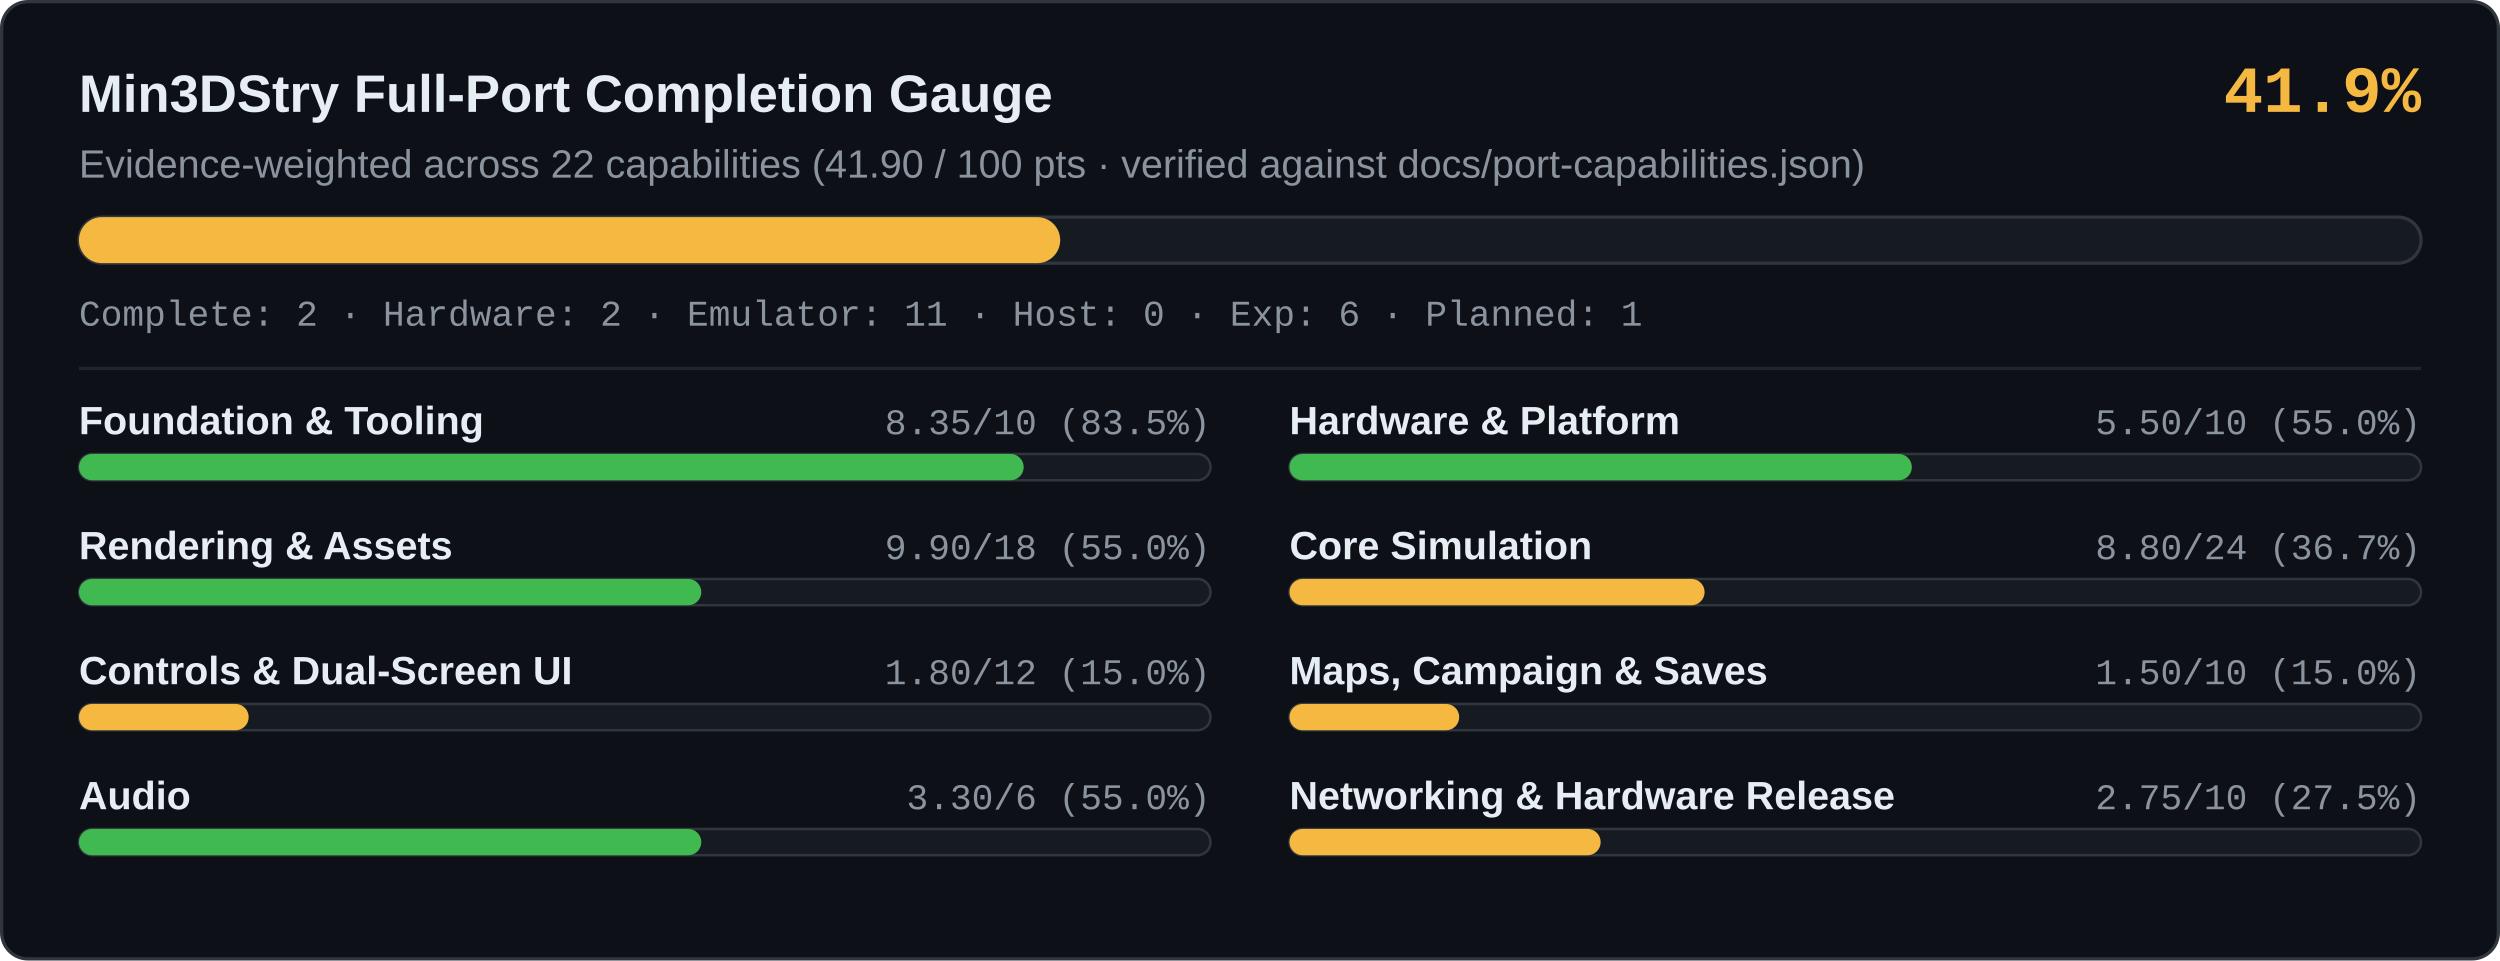
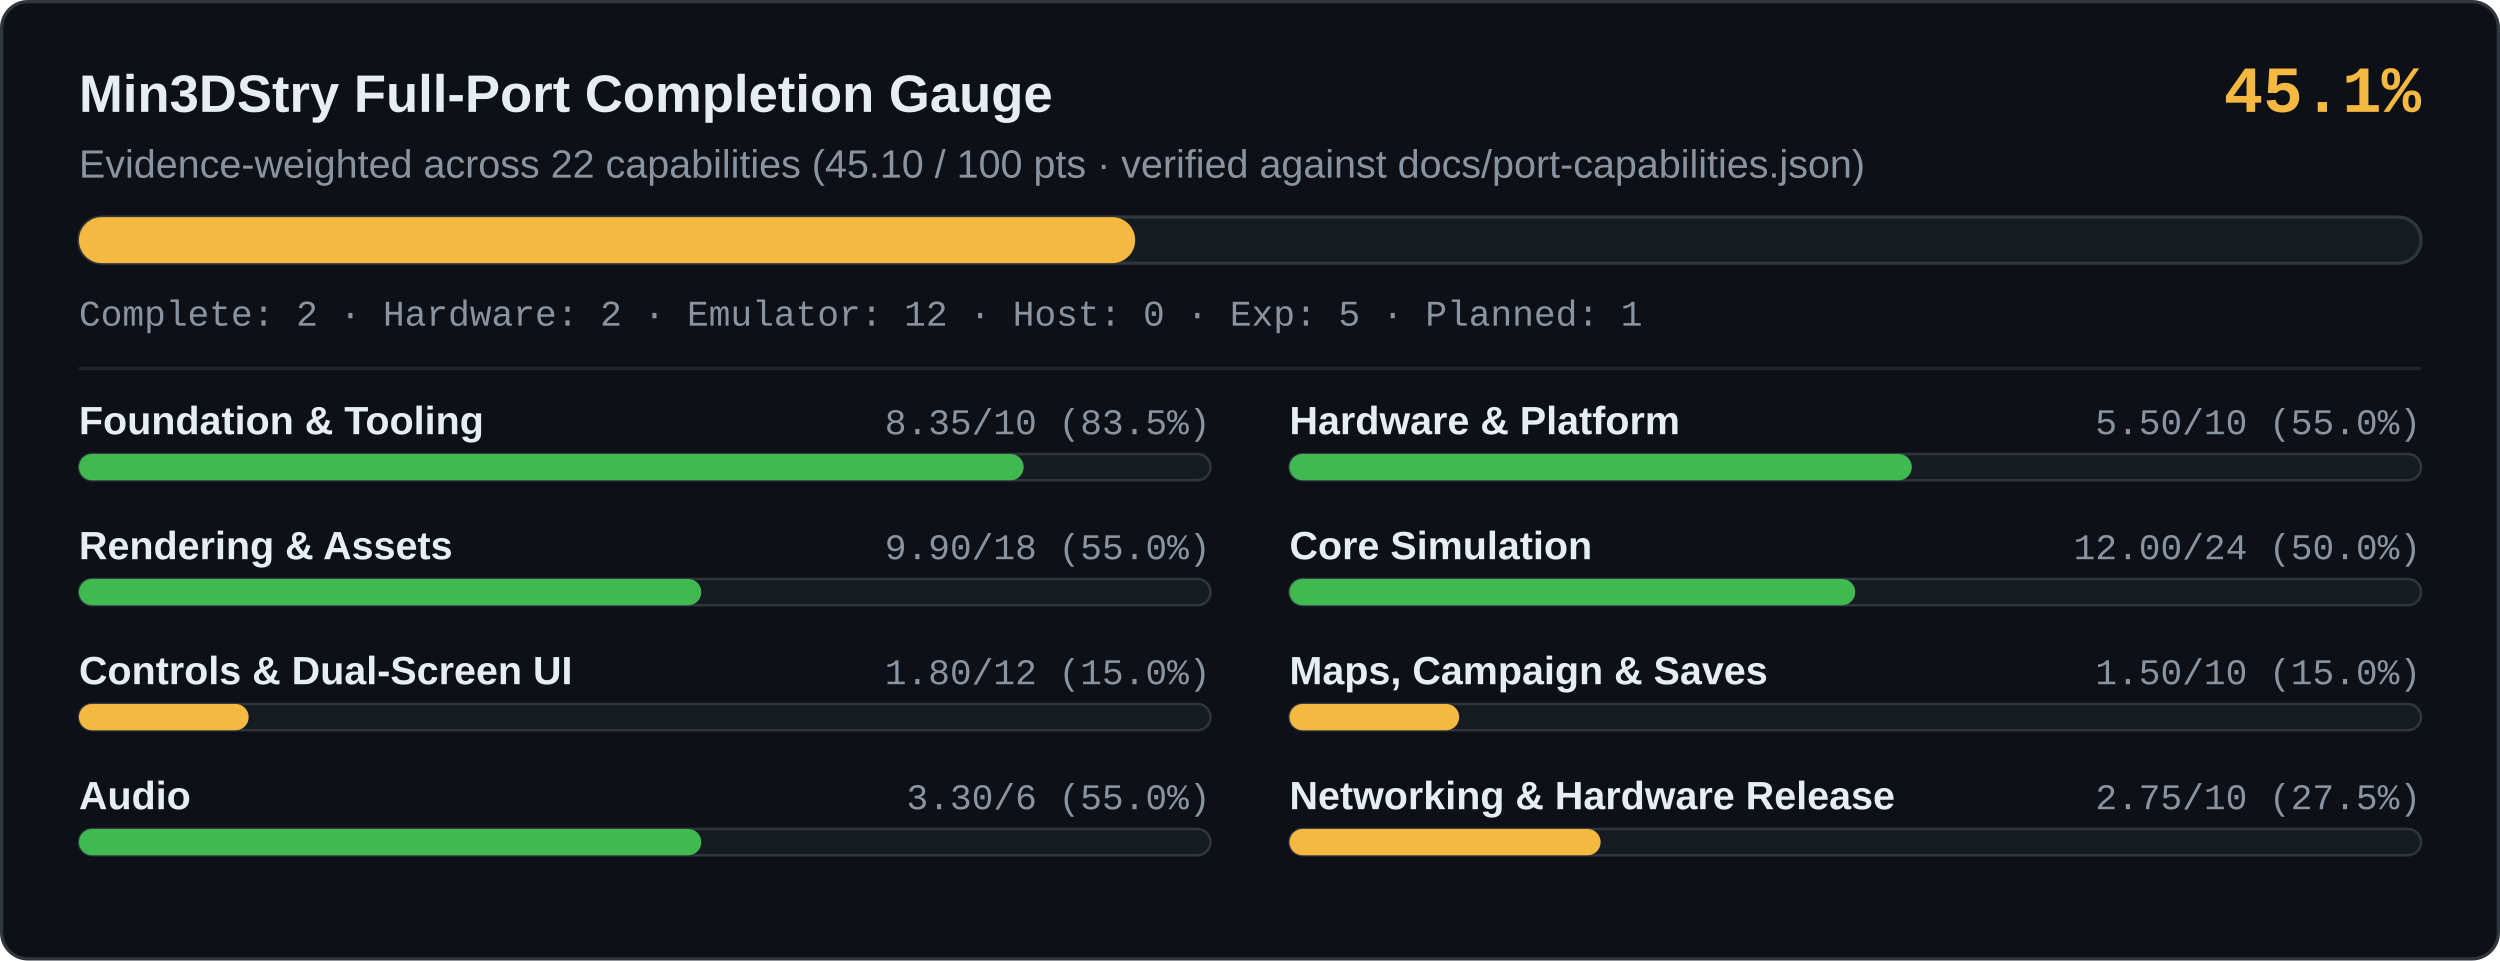
- <svg xmlns="http://www.w3.org/2000/svg" width="760" height="292" viewBox="0 0 760 292" role="img" aria-label="Min3DStry Port Completion 41.9%">
+ <svg xmlns="http://www.w3.org/2000/svg" width="760" height="292" viewBox="0 0 760 292" role="img" aria-label="Min3DStry Port Completion 45.1%">
  <rect x="0.5" y="0.5" width="759" height="291" rx="8" fill="#0d1117" stroke="#30363d" />
  <text x="24" y="34" fill="#e6edf3" font-family="Segoe UI, Ubuntu, Arial, sans-serif" font-size="16" font-weight="700">Min3DStry Full-Port Completion Gauge</text>
-   <text x="736" y="34" text-anchor="end" fill="#f5b841" font-family="Consolas, Liberation Mono, monospace" font-size="20" font-weight="700">41.9%</text>
-   <text x="24" y="54" fill="#8b949e" font-family="Segoe UI, Ubuntu, Arial, sans-serif" font-size="12">Evidence-weighted across 22 capabilities (41.90 / 100 pts · verified against docs/port-capabilities.json)</text>
+   <text x="736" y="34" text-anchor="end" fill="#f5b841" font-family="Consolas, Liberation Mono, monospace" font-size="20" font-weight="700">45.1%</text>
+   <text x="24" y="54" fill="#8b949e" font-family="Segoe UI, Ubuntu, Arial, sans-serif" font-size="12">Evidence-weighted across 22 capabilities (45.10 / 100 pts · verified against docs/port-capabilities.json)</text>
  <rect x="24" y="66" width="712" height="14" rx="7" fill="#161b22" stroke="#30363d" />
-   <rect x="24" y="66" width="298.3" height="14" rx="7" fill="#f5b841" />
-   <text x="24" y="99" fill="#8b949e" font-family="Consolas, Liberation Mono, monospace" font-size="11">Complete: 2  ·  Hardware: 2  ·  Emulator: 11  ·  Host: 0  ·  Exp: 6  ·  Planned: 1</text>
+   <rect x="24" y="66" width="321.1" height="14" rx="7" fill="#f5b841" />
+   <text x="24" y="99" fill="#8b949e" font-family="Consolas, Liberation Mono, monospace" font-size="11">Complete: 2  ·  Hardware: 2  ·  Emulator: 12  ·  Host: 0  ·  Exp: 5  ·  Planned: 1</text>
  <line x1="24" y1="112" x2="736" y2="112" stroke="#21262d" stroke-width="1" />
  <text x="24" y="132" fill="#e6edf3" font-family="Segoe UI, Ubuntu, Arial, sans-serif" font-size="12" font-weight="600">Foundation &amp; Tooling</text>
  <text x="368" y="132" text-anchor="end" fill="#8b949e" font-family="Consolas, Liberation Mono, monospace" font-size="11">8.35/10 (83.5%)</text>
  <rect x="24" y="138" width="344" height="8" rx="4" fill="#161b22" stroke="#30363d" stroke-width="0.75" />
  <rect x="24" y="138" width="287.2" height="8" rx="4" fill="#3fb950" />
  <text x="392" y="132" fill="#e6edf3" font-family="Segoe UI, Ubuntu, Arial, sans-serif" font-size="12" font-weight="600">Hardware &amp; Platform</text>
  <text x="736" y="132" text-anchor="end" fill="#8b949e" font-family="Consolas, Liberation Mono, monospace" font-size="11">5.50/10 (55.0%)</text>
  <rect x="392" y="138" width="344" height="8" rx="4" fill="#161b22" stroke="#30363d" stroke-width="0.75" />
  <rect x="392" y="138" width="189.2" height="8" rx="4" fill="#3fb950" />
  <text x="24" y="170" fill="#e6edf3" font-family="Segoe UI, Ubuntu, Arial, sans-serif" font-size="12" font-weight="600">Rendering &amp; Assets</text>
  <text x="368" y="170" text-anchor="end" fill="#8b949e" font-family="Consolas, Liberation Mono, monospace" font-size="11">9.90/18 (55.0%)</text>
  <rect x="24" y="176" width="344" height="8" rx="4" fill="#161b22" stroke="#30363d" stroke-width="0.75" />
  <rect x="24" y="176" width="189.2" height="8" rx="4" fill="#3fb950" />
  <text x="392" y="170" fill="#e6edf3" font-family="Segoe UI, Ubuntu, Arial, sans-serif" font-size="12" font-weight="600">Core Simulation</text>
-   <text x="736" y="170" text-anchor="end" fill="#8b949e" font-family="Consolas, Liberation Mono, monospace" font-size="11">8.80/24 (36.7%)</text>
+   <text x="736" y="170" text-anchor="end" fill="#8b949e" font-family="Consolas, Liberation Mono, monospace" font-size="11">12.00/24 (50.0%)</text>
  <rect x="392" y="176" width="344" height="8" rx="4" fill="#161b22" stroke="#30363d" stroke-width="0.75" />
-   <rect x="392" y="176" width="126.2" height="8" rx="4" fill="#f5b841" />
+   <rect x="392" y="176" width="172.0" height="8" rx="4" fill="#3fb950" />
  <text x="24" y="208" fill="#e6edf3" font-family="Segoe UI, Ubuntu, Arial, sans-serif" font-size="12" font-weight="600">Controls &amp; Dual-Screen UI</text>
  <text x="368" y="208" text-anchor="end" fill="#8b949e" font-family="Consolas, Liberation Mono, monospace" font-size="11">1.80/12 (15.0%)</text>
  <rect x="24" y="214" width="344" height="8" rx="4" fill="#161b22" stroke="#30363d" stroke-width="0.75" />
  <rect x="24" y="214" width="51.6" height="8" rx="4" fill="#f5b841" />
  <text x="392" y="208" fill="#e6edf3" font-family="Segoe UI, Ubuntu, Arial, sans-serif" font-size="12" font-weight="600">Maps, Campaign &amp; Saves</text>
  <text x="736" y="208" text-anchor="end" fill="#8b949e" font-family="Consolas, Liberation Mono, monospace" font-size="11">1.50/10 (15.0%)</text>
  <rect x="392" y="214" width="344" height="8" rx="4" fill="#161b22" stroke="#30363d" stroke-width="0.75" />
  <rect x="392" y="214" width="51.6" height="8" rx="4" fill="#f5b841" />
  <text x="24" y="246" fill="#e6edf3" font-family="Segoe UI, Ubuntu, Arial, sans-serif" font-size="12" font-weight="600">Audio</text>
  <text x="368" y="246" text-anchor="end" fill="#8b949e" font-family="Consolas, Liberation Mono, monospace" font-size="11">3.30/6 (55.0%)</text>
  <rect x="24" y="252" width="344" height="8" rx="4" fill="#161b22" stroke="#30363d" stroke-width="0.75" />
  <rect x="24" y="252" width="189.2" height="8" rx="4" fill="#3fb950" />
  <text x="392" y="246" fill="#e6edf3" font-family="Segoe UI, Ubuntu, Arial, sans-serif" font-size="12" font-weight="600">Networking &amp; Hardware Release</text>
  <text x="736" y="246" text-anchor="end" fill="#8b949e" font-family="Consolas, Liberation Mono, monospace" font-size="11">2.75/10 (27.5%)</text>
  <rect x="392" y="252" width="344" height="8" rx="4" fill="#161b22" stroke="#30363d" stroke-width="0.75" />
  <rect x="392" y="252" width="94.6" height="8" rx="4" fill="#f5b841" />
</svg>
